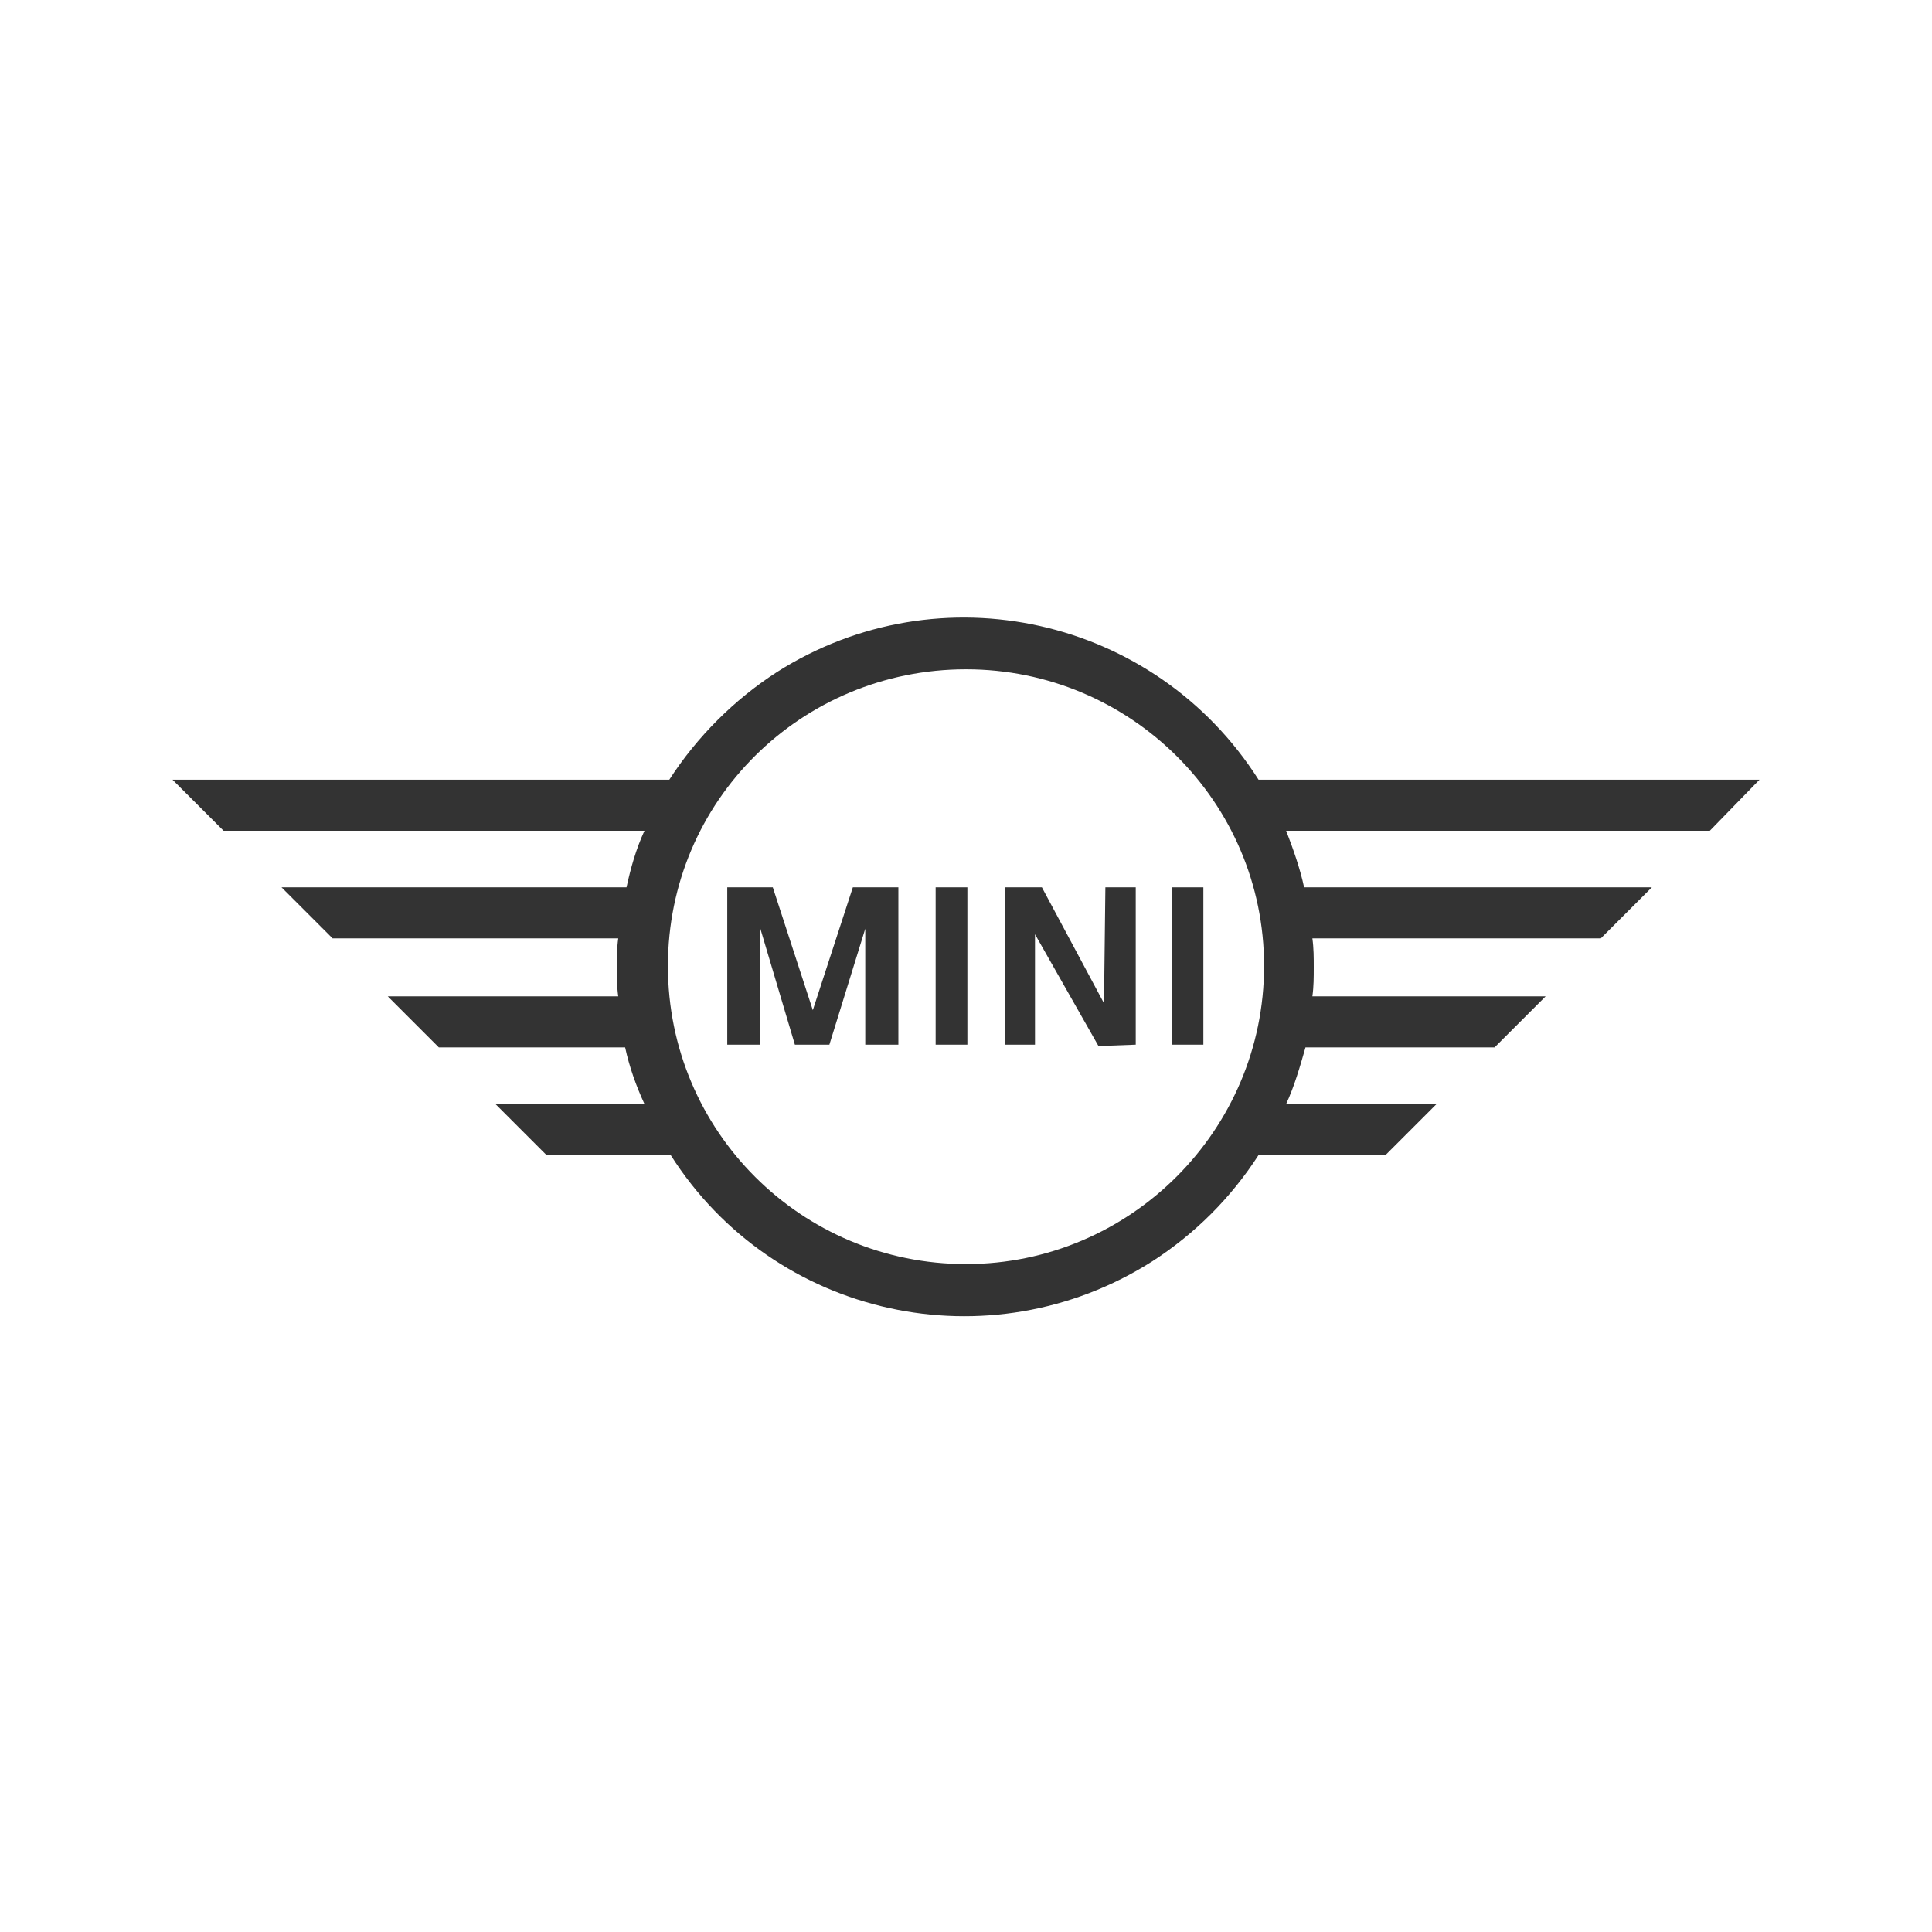
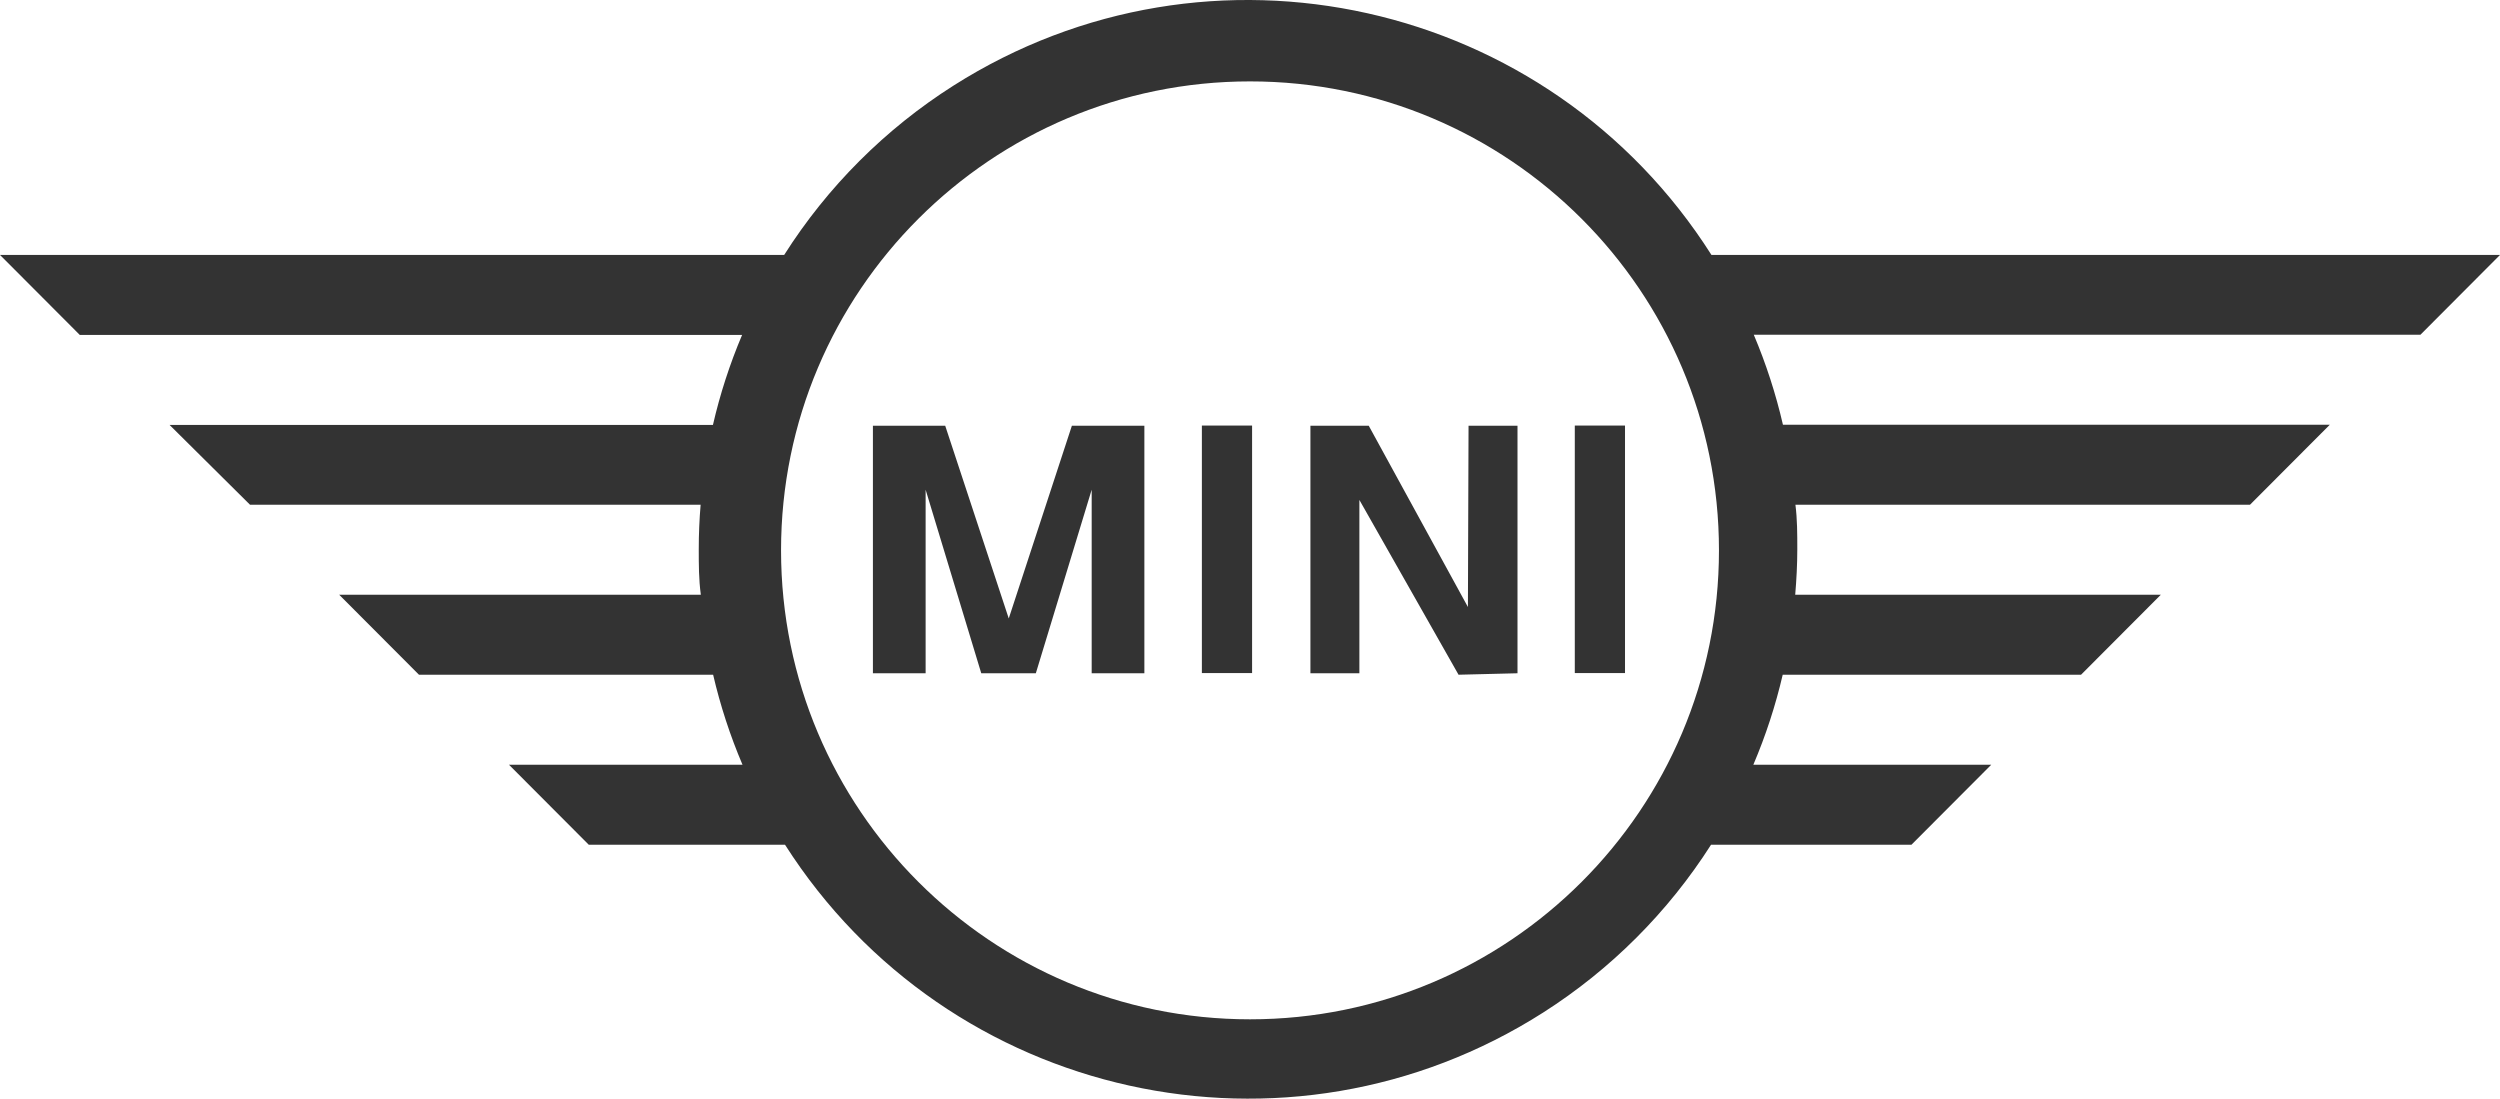
- <svg xmlns="http://www.w3.org/2000/svg" version="1.1" id="_x3C_Layer_x3E_" x="0px" y="0px" viewBox="0 0 140 140" style="enable-background:new 0 0 140 140;" xml:space="preserve">
-   <style type="text/css">
- 	.st0{fill:#333333;}
- </style>
+ <svg xmlns="http://www.w3.org/2000/svg" version="1.1" id="_x3C_Layer_x3E_" x="0px" y="0px" viewBox="0 0 167.179 73.47" enable-background="new 0 0 167.179 73.47" xml:space="preserve">
  <g>
-     <path class="st0" d="M127.5,56.5H91.2c-7.5-11.8-23.1-15.3-34.9-7.8c-3.1,2-5.8,4.7-7.8,7.8H12.5l3.7,3.7h30.5   c-0.6,1.3-1,2.7-1.3,4.1h-25l3.7,3.7h20.7c-0.1,0.7-0.1,1.4-0.1,2.1s0,1.4,0.1,2.1H28.1l3.7,3.7h13.5c0.3,1.4,0.8,2.8,1.4,4.1H35.9   l3.7,3.7h9c7.5,11.8,23.1,15.2,34.9,7.7c3.1-2,5.7-4.6,7.7-7.7h9.2l3.7-3.7H93.2c0.6-1.3,1-2.7,1.4-4.1h13.7l3.7-3.7H95.1   c0.1-0.7,0.1-1.4,0.1-2.1s0-1.4-0.1-2.1H116l3.7-3.7H94.5c-0.3-1.4-0.8-2.8-1.3-4.1h30.7L127.5,56.5z M70,91.6   C58.1,91.6,48.4,82,48.4,70S58.1,48.5,70,48.5S91.6,58.1,91.6,70S81.9,91.6,70,91.6L70,91.6z" />
-     <polygon class="st0" points="58.9,73.2 56,64.3 52.7,64.3 52.7,75.7 55.1,75.7 55.1,67.3 57.6,75.7 60.1,75.7 62.7,67.3 62.7,75.7    65.1,75.7 65.1,64.3 61.8,64.3  " />
-     <polygon class="st0" points="80,72.7 75.5,64.3 72.8,64.3 72.8,75.7 75,75.7 75,67.7 79.6,75.8 82.3,75.7 82.3,64.3 80.1,64.3  " />
-     <rect x="67.8" y="64.3" class="st0" width="2.3" height="11.4" />
-     <rect x="84.9" y="64.3" class="st0" width="2.3" height="11.4" />
+     <path fill="#333333" d="M167.179,17.048h-52.731C103.579-0.076,80.886-5.146,63.763,5.724c-4.562,2.896-8.428,6.762-11.324,11.324   H0l5.336,5.35h44.289c-0.823,1.946-1.476,3.96-1.95,6.018H11.34l5.378,5.336h30.134c-0.084,0.989-0.125,1.978-0.125,2.981   c0,1.003,0,2.034,0.139,3.037H22.681l5.336,5.35h19.671c0.479,2.059,1.136,4.073,1.964,6.018H34.035l5.336,5.35h13.124   c10.906,17.1,33.609,22.122,50.709,11.217c4.511-2.877,8.339-6.705,11.217-11.217h13.402l5.336-5.35h-15.91   c0.828-1.945,1.485-3.959,1.964-6.018h19.95l5.336-5.35h-24.45c0.084-1.003,0.139-2.02,0.139-3.037c0-1.017,0-1.992-0.125-2.981   h30.399l5.336-5.35h-36.57c-0.475-2.059-1.127-4.073-1.95-6.018h44.581L167.179,17.048z M83.59,68.163   c-17.32,0-31.36-14.04-31.36-31.36s14.04-31.36,31.36-31.36s31.36,14.04,31.36,31.36S100.909,68.163,83.59,68.163   C83.59,68.163,83.59,68.163,83.59,68.163z" />
+     <polygon fill="#333333" points="67.457,41.358 63.208,28.471 58.373,28.471 58.373,45.022 61.898,45.022 61.898,32.748    65.618,45.022 69.268,45.022 73.002,32.748 73.002,45.022 76.526,45.022 76.526,28.471 71.678,28.471  " />
+     <polygon fill="#333333" points="98.162,40.592 91.531,28.471 87.63,28.471 87.63,45.022 90.904,45.022 90.904,33.431 97.535,45.12    101.478,45.022 101.478,28.471 98.204,28.471  " />
+     <rect x="80.371" y="28.458" fill="#333333" width="3.358" height="16.551" />
+     <rect x="105.309" y="28.458" fill="#333333" width="3.358" height="16.551" />
  </g>
</svg>
